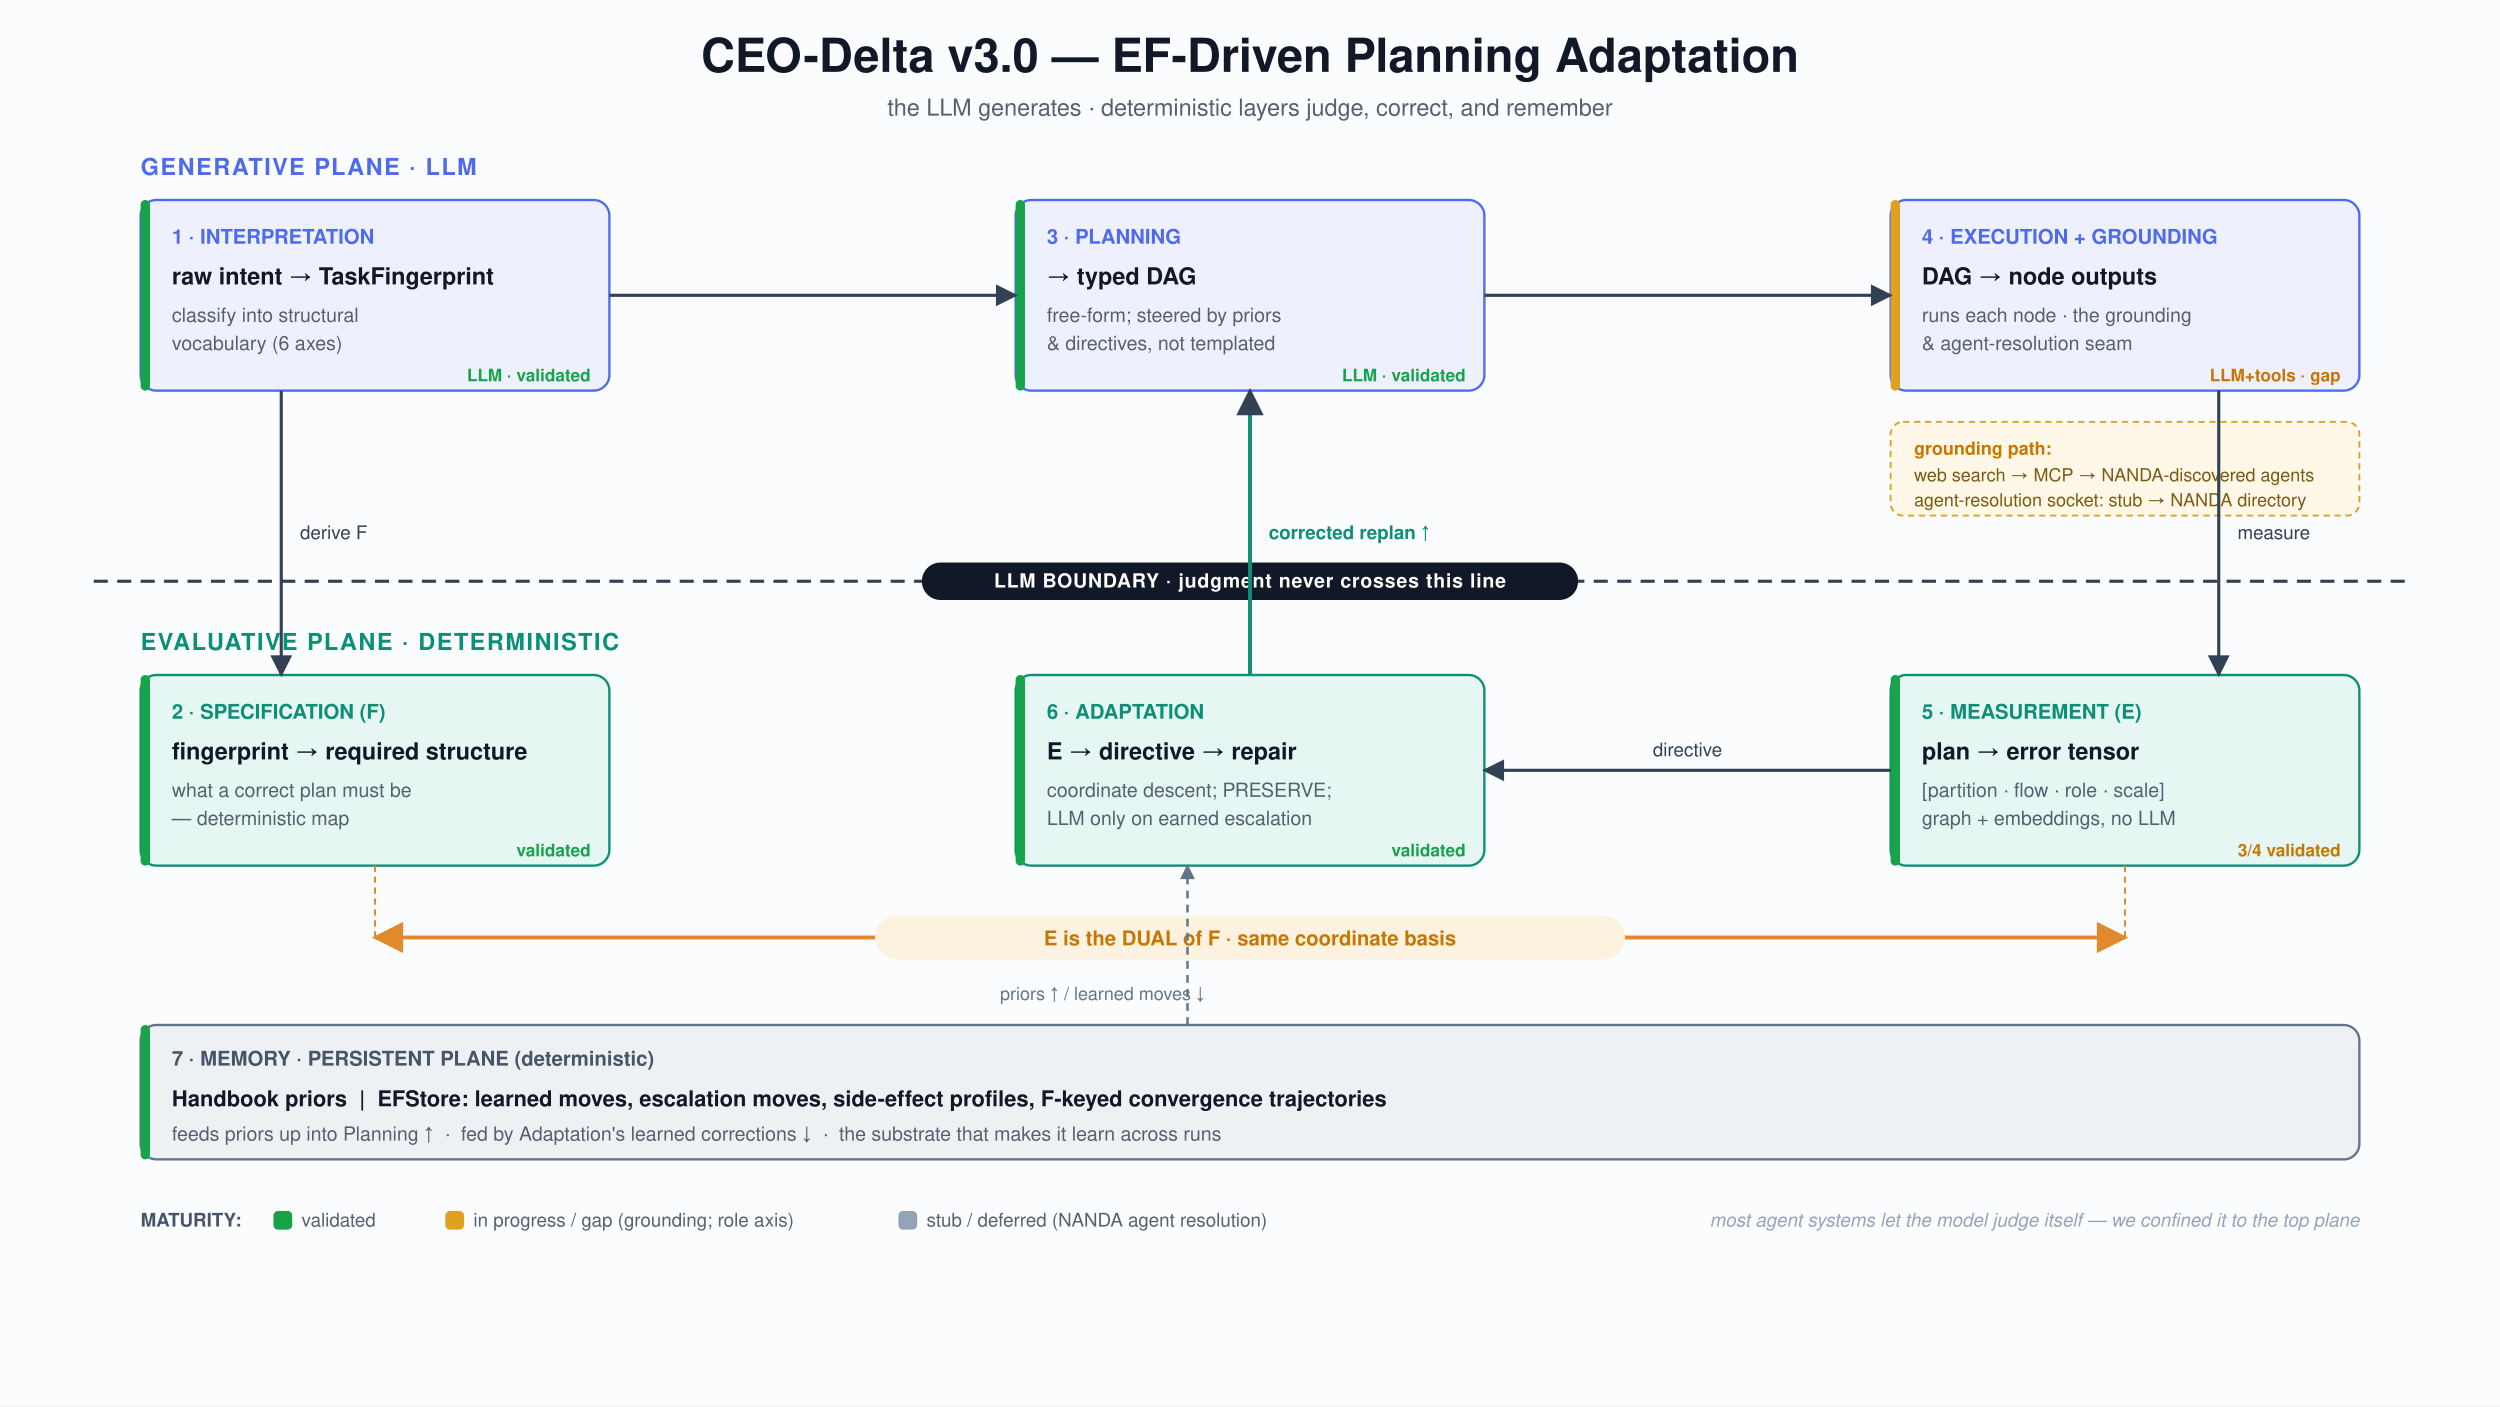
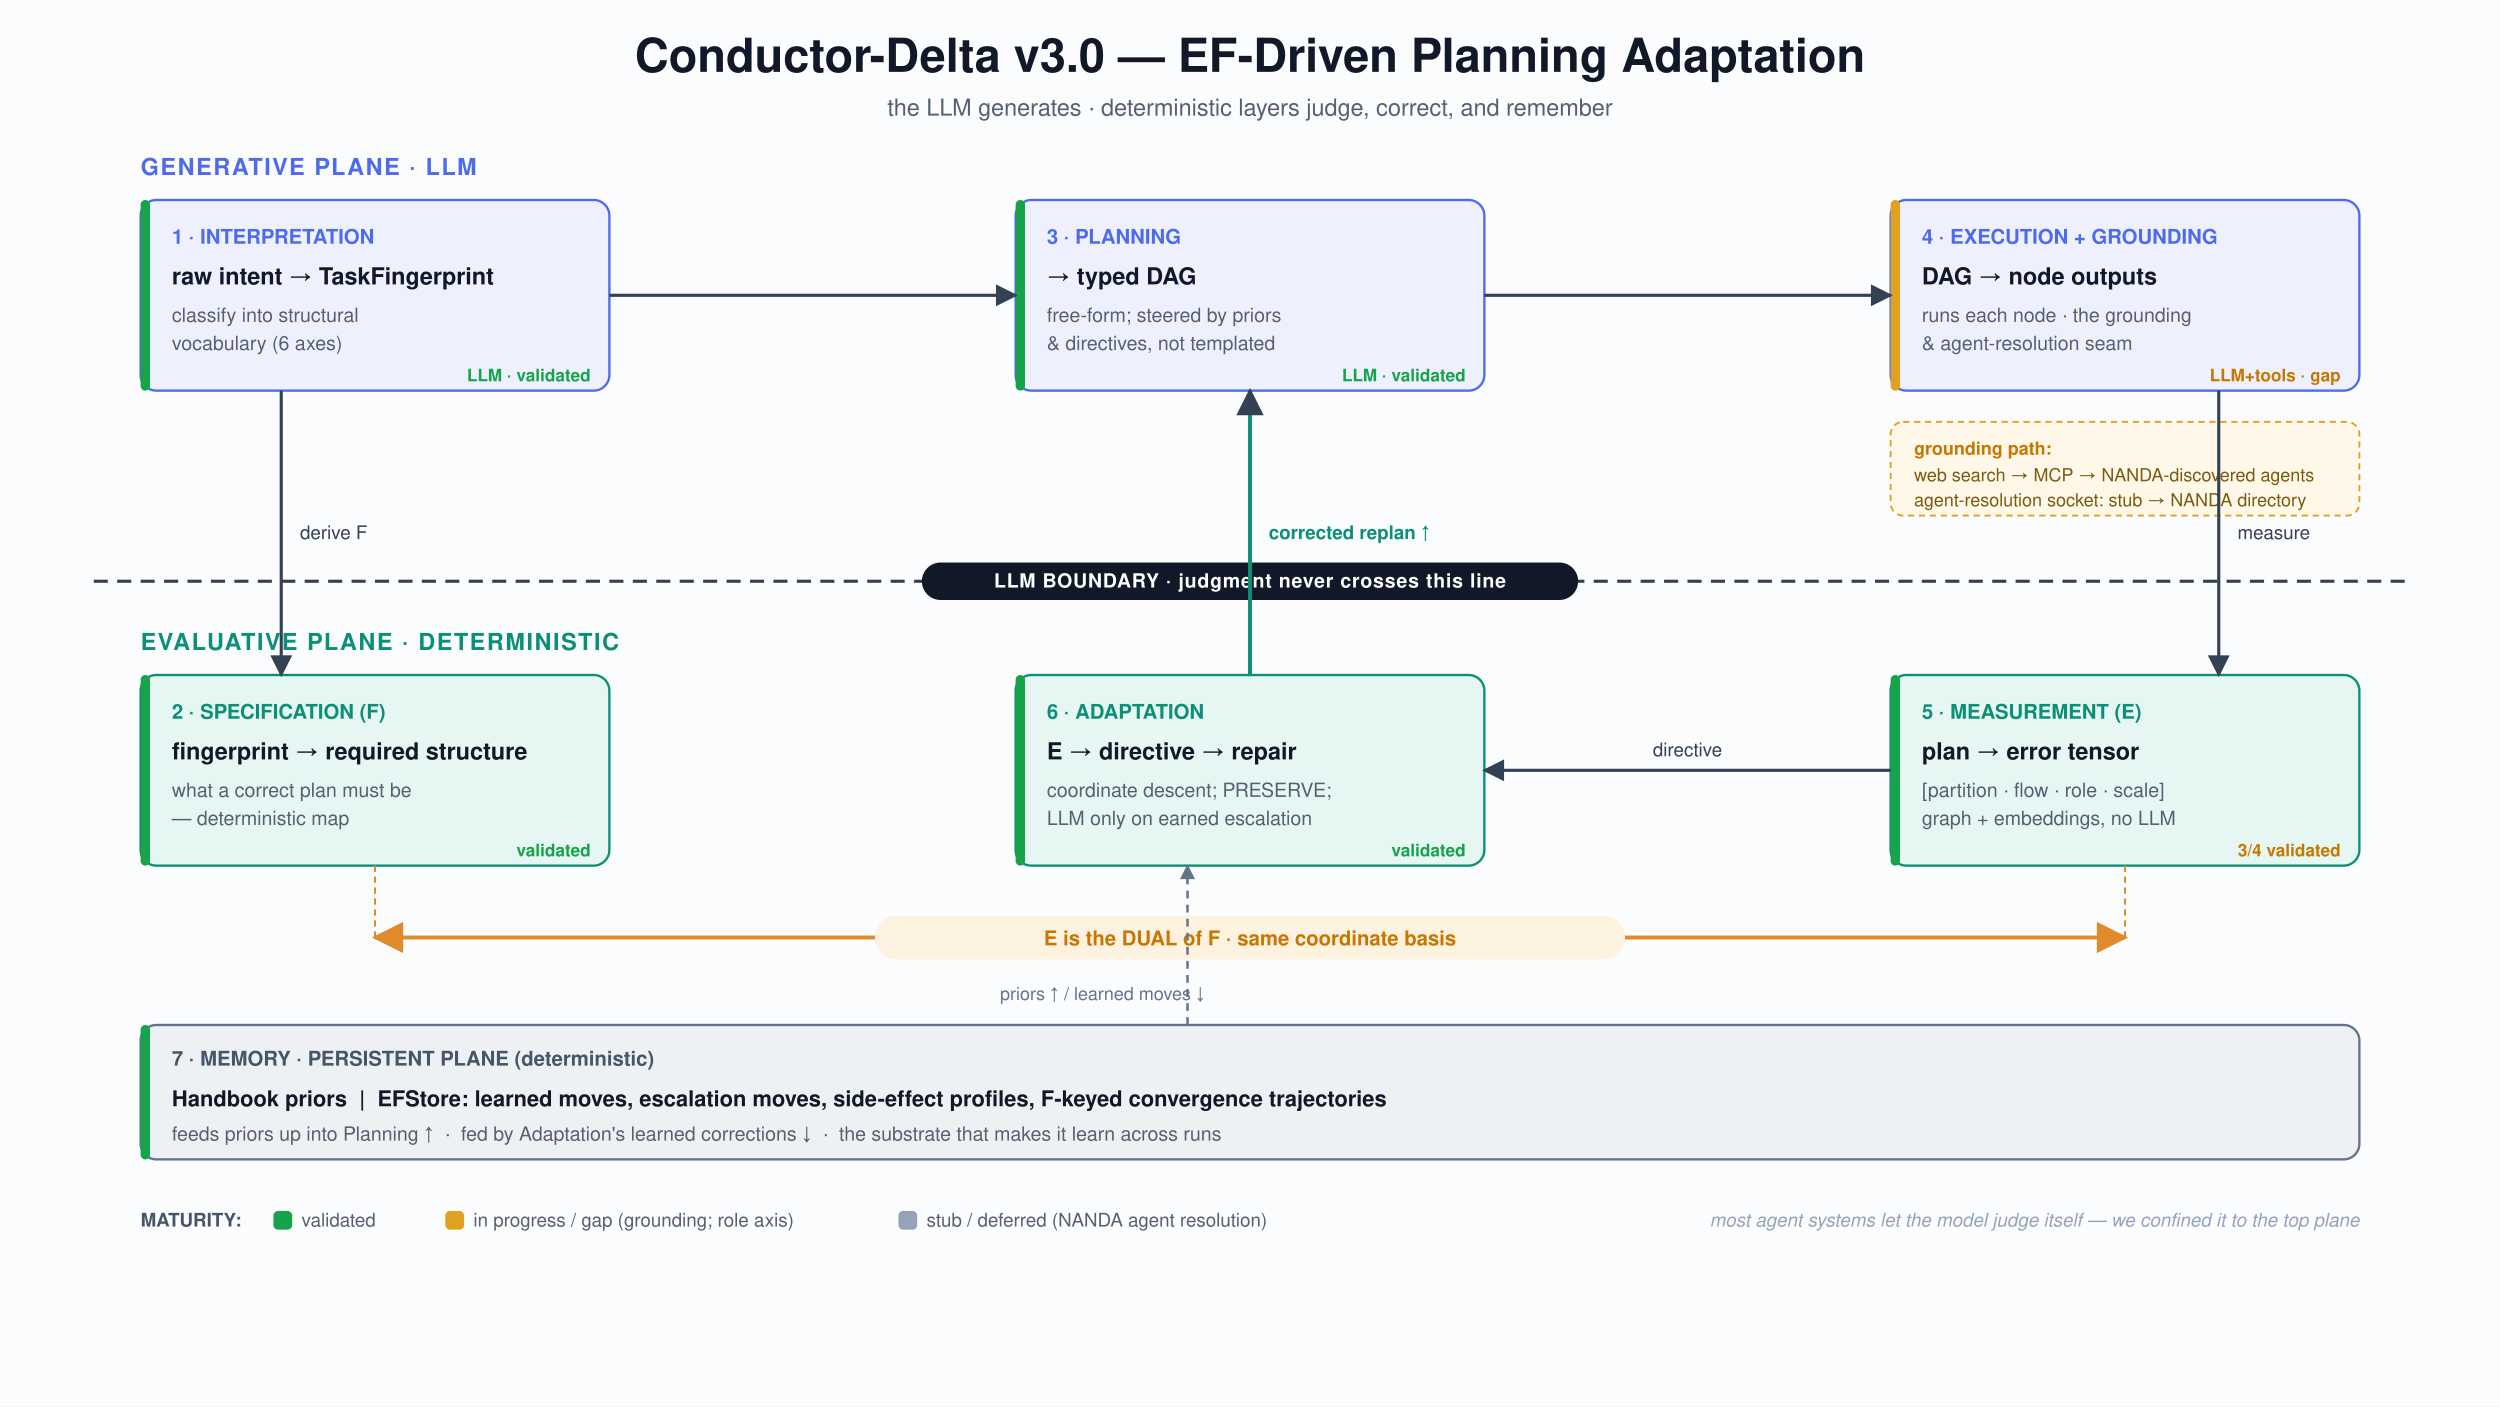
<svg xmlns="http://www.w3.org/2000/svg" width="1600" height="900" viewBox="0 0 1600 900" font-family="Helvetica, Arial, sans-serif">
  <defs>
    <marker id="arr" viewBox="0 0 10 10" refX="9" refY="5" markerWidth="7" markerHeight="7" orient="auto-start-reverse">
      <path d="M0,0 L10,5 L0,10 z" fill="#334155" />
    </marker>
    <marker id="arrDual" viewBox="0 0 10 10" refX="9" refY="5" markerWidth="8" markerHeight="8" orient="auto-start-reverse">
      <path d="M0,0 L10,5 L0,10 z" fill="#E08A2B" />
    </marker>
    <marker id="arrMem" viewBox="0 0 10 10" refX="9" refY="5" markerWidth="6" markerHeight="6" orient="auto-start-reverse">
      <path d="M0,0 L10,5 L0,10 z" fill="#64748B" />
    </marker>
  </defs>
  <rect width="1600" height="900" fill="#FBFCFE" />
-   <text x="800" y="46" text-anchor="middle" font-size="30" font-weight="700" fill="#111827">CEO-Delta v3.0 — EF-Driven Planning Adaptation</text>
+   <text x="800" y="46" text-anchor="middle" font-size="30" font-weight="700" fill="#111827">Conductor-Delta v3.0 — EF-Driven Planning Adaptation</text>
  <text x="800" y="74" text-anchor="middle" font-size="15" fill="#556070">the LLM generates · deterministic layers judge, correct, and remember</text>
  <text x="90" y="112" font-size="15" font-weight="700" fill="#4F6BED" letter-spacing="1">GENERATIVE PLANE · LLM</text>
  <g>
    <rect x="90" y="128" width="300" height="122" rx="10" fill="#EEF1FD" stroke="#4F6BED" stroke-width="1.5" />
    <rect x="90" y="128" width="6" height="122" rx="3" fill="#16A34A" />
    <text x="110" y="156" font-size="13" font-weight="700" fill="#4F6BED">1 · INTERPRETATION</text>
    <text x="110" y="182" font-size="15" font-weight="600" fill="#111827">raw intent → TaskFingerprint</text>
    <text x="110" y="206" font-size="12.5" fill="#556070">classify into structural</text>
    <text x="110" y="224" font-size="12.5" fill="#556070">vocabulary (6 axes)</text>
    <text x="378" y="244" text-anchor="end" font-size="11" font-weight="700" fill="#16A34A">LLM · validated</text>
  </g>
  <g>
    <rect x="650" y="128" width="300" height="122" rx="10" fill="#EEF1FD" stroke="#4F6BED" stroke-width="1.5" />
    <rect x="650" y="128" width="6" height="122" rx="3" fill="#16A34A" />
    <text x="670" y="156" font-size="13" font-weight="700" fill="#4F6BED">3 · PLANNING</text>
    <text x="670" y="182" font-size="15" font-weight="600" fill="#111827">→ typed DAG</text>
    <text x="670" y="206" font-size="12.5" fill="#556070">free-form; steered by priors</text>
    <text x="670" y="224" font-size="12.5" fill="#556070">&amp; directives, not templated</text>
    <text x="938" y="244" text-anchor="end" font-size="11" font-weight="700" fill="#16A34A">LLM · validated</text>
  </g>
  <g>
    <rect x="1210" y="128" width="300" height="122" rx="10" fill="#EEF1FD" stroke="#4F6BED" stroke-width="1.5" />
    <rect x="1210" y="128" width="6" height="122" rx="3" fill="#E0A020" />
    <text x="1230" y="156" font-size="13" font-weight="700" fill="#4F6BED">4 · EXECUTION + GROUNDING</text>
    <text x="1230" y="182" font-size="15" font-weight="600" fill="#111827">DAG → node outputs</text>
    <text x="1230" y="206" font-size="12.5" fill="#556070">runs each node · the grounding</text>
    <text x="1230" y="224" font-size="12.5" fill="#556070">&amp; agent-resolution seam</text>
    <text x="1498" y="244" text-anchor="end" font-size="11" font-weight="700" fill="#C77700">LLM+tools · gap</text>
  </g>
  <line x1="390" y1="189" x2="650" y2="189" stroke="#334155" stroke-width="2" marker-end="url(#arr)" />
  <line x1="950" y1="189" x2="1210" y2="189" stroke="#334155" stroke-width="2" marker-end="url(#arr)" />
  <g>
    <rect x="1210" y="270" width="300" height="60" rx="8" fill="#FFF7E8" stroke="#E0A020" stroke-width="1.2" stroke-dasharray="4 3" />
    <text x="1225" y="291" font-size="11.5" font-weight="700" fill="#C77700">grounding path:</text>
    <text x="1225" y="308" font-size="11.5" fill="#7a5a10">web search → MCP → NANDA-discovered agents</text>
    <text x="1225" y="324" font-size="11.5" fill="#7a5a10">agent-resolution socket: stub → NANDA directory</text>
  </g>
  <line x1="60" y1="372" x2="1540" y2="372" stroke="#334155" stroke-width="2" stroke-dasharray="9 6" />
  <rect x="590" y="360" width="420" height="24" rx="12" fill="#111827" />
  <text x="800" y="376" text-anchor="middle" font-size="12.5" font-weight="700" fill="#FFFFFF" letter-spacing="0.5">LLM BOUNDARY · judgment never crosses this line</text>
  <text x="90" y="416" font-size="15" font-weight="700" fill="#0B8F76" letter-spacing="1">EVALUATIVE PLANE · DETERMINISTIC</text>
  <g>
    <rect x="90" y="432" width="300" height="122" rx="10" fill="#E6F6F2" stroke="#0B8F76" stroke-width="1.5" />
    <rect x="90" y="432" width="6" height="122" rx="3" fill="#16A34A" />
    <text x="110" y="460" font-size="13" font-weight="700" fill="#0B8F76">2 · SPECIFICATION (F)</text>
    <text x="110" y="486" font-size="15" font-weight="600" fill="#111827">fingerprint → required structure</text>
    <text x="110" y="510" font-size="12.5" fill="#556070">what a correct plan must be</text>
    <text x="110" y="528" font-size="12.5" fill="#556070">— deterministic map</text>
    <text x="378" y="548" text-anchor="end" font-size="11" font-weight="700" fill="#16A34A">validated</text>
  </g>
  <g>
    <rect x="650" y="432" width="300" height="122" rx="10" fill="#E6F6F2" stroke="#0B8F76" stroke-width="1.5" />
    <rect x="650" y="432" width="6" height="122" rx="3" fill="#16A34A" />
    <text x="670" y="460" font-size="13" font-weight="700" fill="#0B8F76">6 · ADAPTATION</text>
    <text x="670" y="486" font-size="15" font-weight="600" fill="#111827">E → directive → repair</text>
    <text x="670" y="510" font-size="12.5" fill="#556070">coordinate descent; PRESERVE;</text>
    <text x="670" y="528" font-size="12.5" fill="#556070">LLM only on earned escalation</text>
    <text x="938" y="548" text-anchor="end" font-size="11" font-weight="700" fill="#16A34A">validated</text>
  </g>
  <g>
    <rect x="1210" y="432" width="300" height="122" rx="10" fill="#E6F6F2" stroke="#0B8F76" stroke-width="1.5" />
    <rect x="1210" y="432" width="6" height="122" rx="3" fill="#16A34A" />
    <text x="1230" y="460" font-size="13" font-weight="700" fill="#0B8F76">5 · MEASUREMENT (E)</text>
    <text x="1230" y="486" font-size="15" font-weight="600" fill="#111827">plan → error tensor</text>
    <text x="1230" y="510" font-size="12.5" fill="#556070">[partition · flow · role · scale]</text>
    <text x="1230" y="528" font-size="12.5" fill="#556070">graph + embeddings, no LLM</text>
    <text x="1498" y="548" text-anchor="end" font-size="11" font-weight="700" fill="#C77700">3/4 validated</text>
  </g>
  <line x1="180" y1="250" x2="180" y2="432" stroke="#334155" stroke-width="2" marker-end="url(#arr)" />
  <text x="192" y="345" font-size="12" fill="#334155">derive F</text>
  <line x1="1420" y1="250" x2="1420" y2="432" stroke="#334155" stroke-width="2" marker-end="url(#arr)" />
  <text x="1432" y="345" font-size="12" fill="#334155">measure</text>
  <line x1="1210" y1="493" x2="950" y2="493" stroke="#334155" stroke-width="2" marker-end="url(#arr)" />
  <text x="1080" y="484" text-anchor="middle" font-size="12" fill="#334155">directive</text>
  <line x1="800" y1="432" x2="800" y2="250" stroke="#0B8F76" stroke-width="2.5" marker-end="url(#arr)" />
  <text x="812" y="345" font-size="12" font-weight="700" fill="#0B8F76">corrected replan ↑</text>
  <line x1="240" y1="600" x2="1360" y2="600" stroke="#E08A2B" stroke-width="2.5" marker-start="url(#arrDual)" marker-end="url(#arrDual)" />
  <line x1="240" y1="554" x2="240" y2="600" stroke="#E08A2B" stroke-width="1.3" stroke-dasharray="4 3" />
  <line x1="1360" y1="554" x2="1360" y2="600" stroke="#E08A2B" stroke-width="1.3" stroke-dasharray="4 3" />
  <rect x="560" y="586" width="480" height="28" rx="14" fill="#FDF1E0" />
  <text x="800" y="605" text-anchor="middle" font-size="13" font-weight="700" fill="#C77700">E is the DUAL of F · same coordinate basis</text>
  <g>
    <rect x="90" y="656" width="1420" height="86" rx="10" fill="#EEF1F4" stroke="#64748B" stroke-width="1.5" />
    <rect x="90" y="656" width="6" height="86" rx="3" fill="#16A34A" />
    <text x="110" y="682" font-size="13" font-weight="700" fill="#475569">7 · MEMORY · PERSISTENT PLANE (deterministic)</text>
    <text x="110" y="708" font-size="14" font-weight="600" fill="#111827">Handbook priors  |  EFStore: learned moves, escalation moves, side-effect profiles, F-keyed convergence trajectories</text>
    <text x="110" y="730" font-size="12.5" fill="#556070">feeds priors up into Planning ↑  ·  fed by Adaptation's learned corrections ↓  ·  the substrate that makes it learn across runs</text>
  </g>
  <line x1="760" y1="656" x2="760" y2="554" stroke="#64748B" stroke-width="1.6" stroke-dasharray="5 4" marker-end="url(#arrMem)" />
  <text x="640" y="640" font-size="11.5" fill="#64748B">priors ↑ / learned moves ↓</text>
  <g>
    <text x="90" y="785" font-size="12" font-weight="700" fill="#475569">MATURITY:</text>
    <rect x="175" y="775" width="12" height="12" rx="3" fill="#16A34A" />
    <text x="193" y="785" font-size="12" fill="#556070">validated</text>
    <rect x="285" y="775" width="12" height="12" rx="3" fill="#E0A020" />
    <text x="303" y="785" font-size="12" fill="#556070">in progress / gap (grounding; role axis)</text>
    <rect x="575" y="775" width="12" height="12" rx="3" fill="#94A3B8" />
    <text x="593" y="785" font-size="12" fill="#556070">stub / deferred (NANDA agent resolution)</text>
  </g>
  <text x="1510" y="785" text-anchor="end" font-size="12" font-style="italic" fill="#94A3B8">most agent systems let the model judge itself — we confined it to the top plane</text>
</svg>
